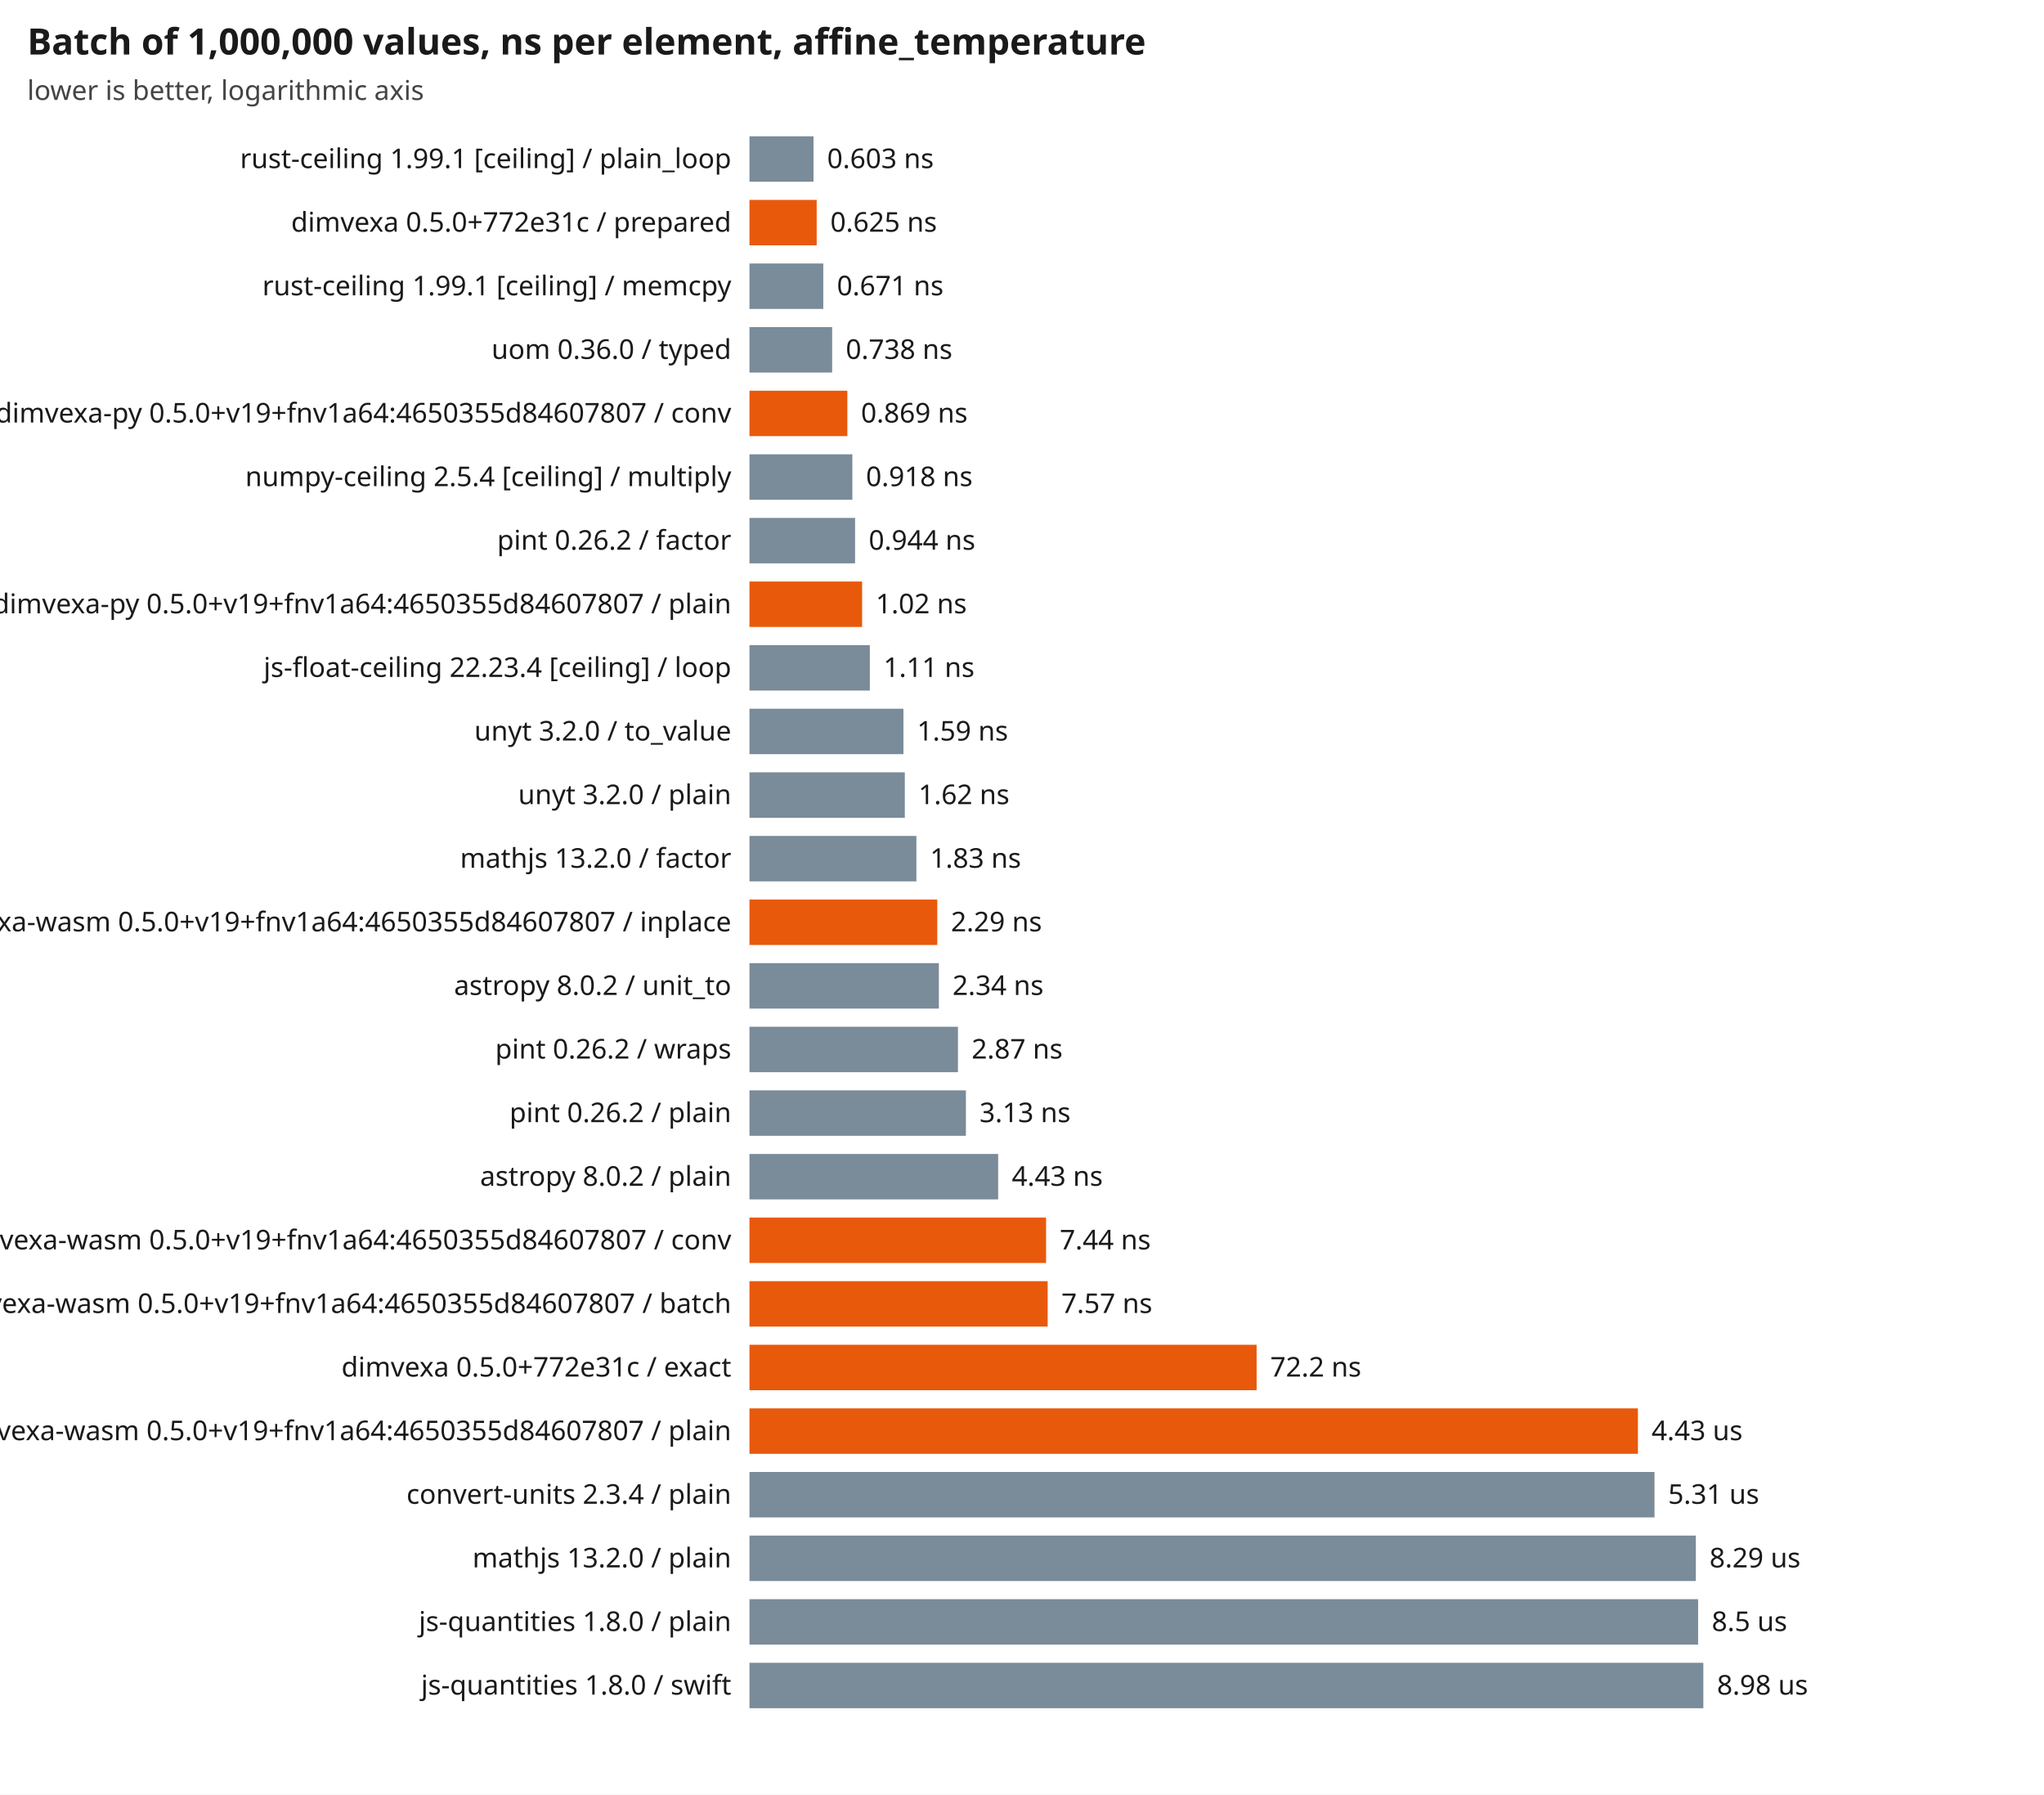
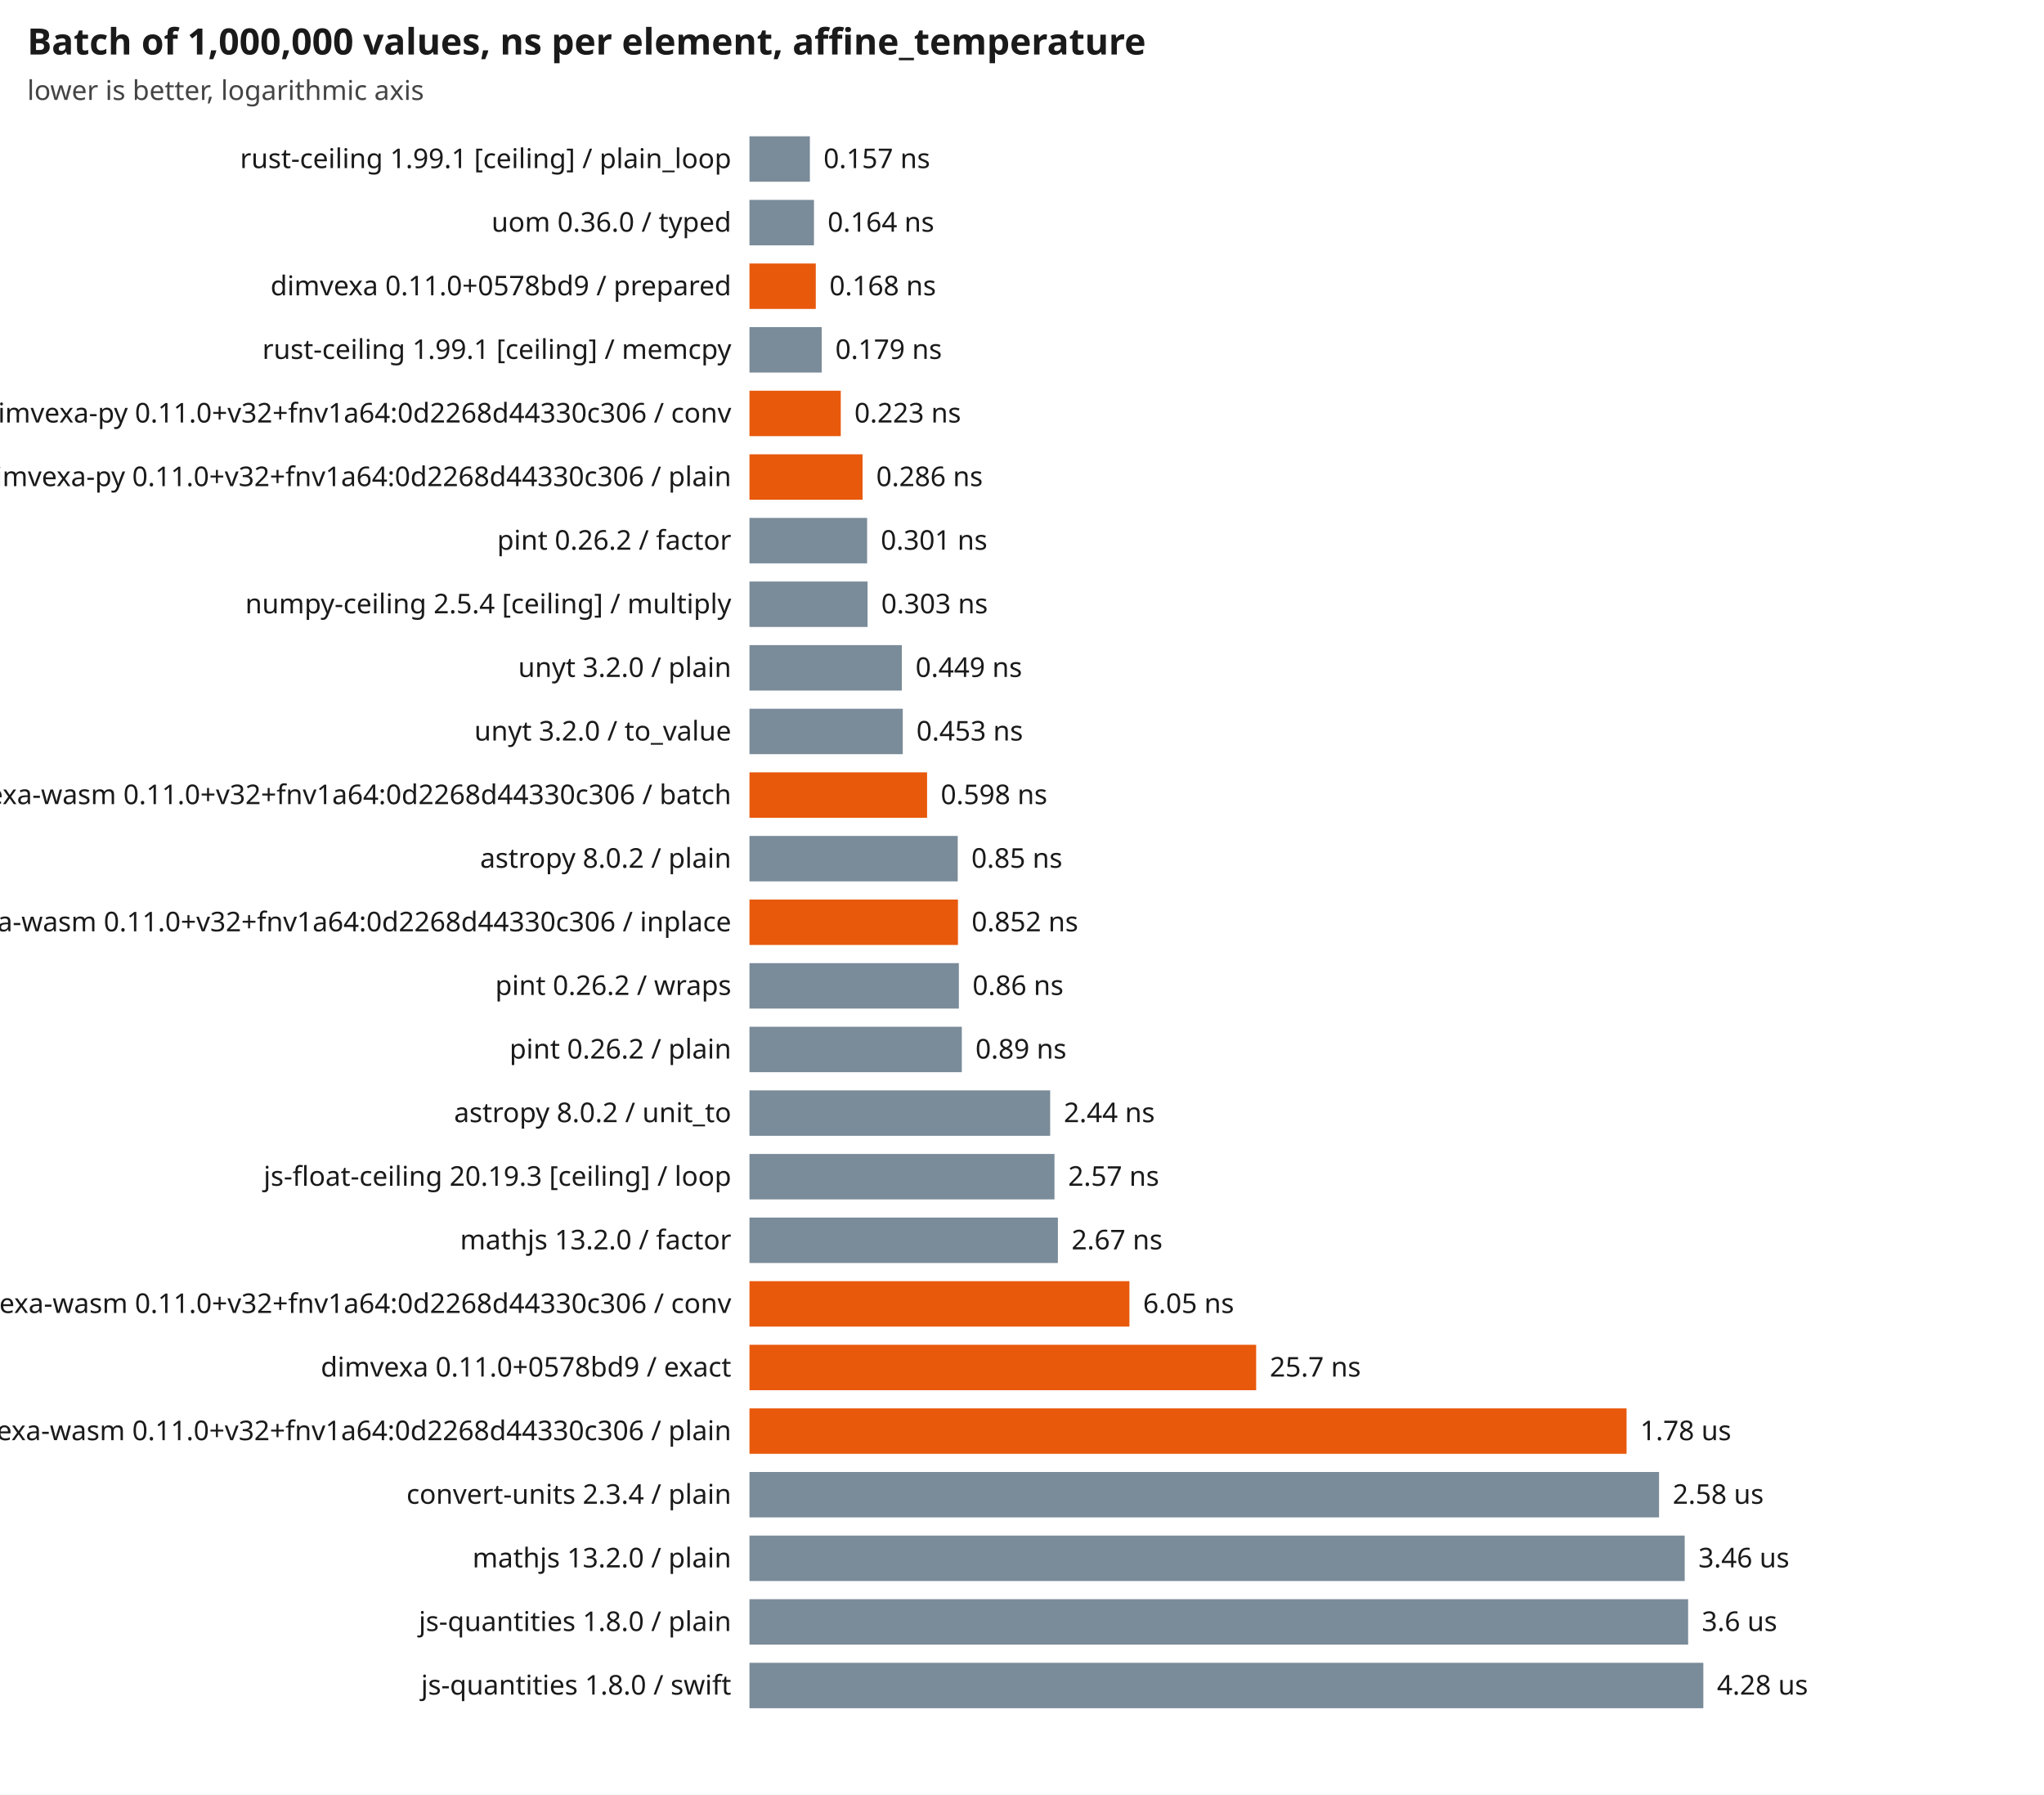
<svg xmlns="http://www.w3.org/2000/svg" width="900" height="790" viewBox="0 0 900 790" role="img" aria-label="Batch of 1,000,000 values, ns per element, affine_temperature">
  <rect width="900" height="790" fill="#ffffff" />
  <text x="12" y="24" font-family="sans-serif" font-size="16" font-weight="bold" fill="#1a1a1a">Batch of 1,000,000 values, ns per element, affine_temperature</text>
  <text x="12" y="44" font-family="sans-serif" font-size="12" fill="#444444">lower is better, logarithmic axis</text>
  <text x="322" y="74" text-anchor="end" font-family="sans-serif" font-size="12" fill="#1a1a1a">rust-ceiling 1.99.1 [ceiling] / plain_loop</text>
-   <rect x="330" y="60" width="28.2" height="20" fill="#7a8b99" />
-   <text x="364.2" y="74" font-family="sans-serif" font-size="12" fill="#1a1a1a">0.603 ns</text>
-   <text x="322" y="102" text-anchor="end" font-family="sans-serif" font-size="12" fill="#1a1a1a">dimvexa 0.5.0+772e31c / prepared</text>
-   <rect x="330" y="88" width="29.6" height="20" fill="#e8590c" />
-   <text x="365.6" y="102" font-family="sans-serif" font-size="12" fill="#1a1a1a">0.625 ns</text>
-   <text x="322" y="130" text-anchor="end" font-family="sans-serif" font-size="12" fill="#1a1a1a">rust-ceiling 1.99.1 [ceiling] / memcpy</text>
-   <rect x="330" y="116" width="32.5" height="20" fill="#7a8b99" />
-   <text x="368.5" y="130" font-family="sans-serif" font-size="12" fill="#1a1a1a">0.671 ns</text>
-   <text x="322" y="158" text-anchor="end" font-family="sans-serif" font-size="12" fill="#1a1a1a">uom 0.36.0 / typed</text>
-   <rect x="330" y="144" width="36.4" height="20" fill="#7a8b99" />
-   <text x="372.4" y="158" font-family="sans-serif" font-size="12" fill="#1a1a1a">0.738 ns</text>
-   <text x="322" y="186" text-anchor="end" font-family="sans-serif" font-size="12" fill="#1a1a1a">dimvexa-py 0.5.0+v19+fnv1a64:4650355d84607807 / conv</text>
-   <rect x="330" y="172" width="43.1" height="20" fill="#e8590c" />
-   <text x="379.1" y="186" font-family="sans-serif" font-size="12" fill="#1a1a1a">0.869 ns</text>
-   <text x="322" y="214" text-anchor="end" font-family="sans-serif" font-size="12" fill="#1a1a1a">numpy-ceiling 2.5.4 [ceiling] / multiply</text>
-   <rect x="330" y="200" width="45.3" height="20" fill="#7a8b99" />
-   <text x="381.3" y="214" font-family="sans-serif" font-size="12" fill="#1a1a1a">0.918 ns</text>
+   <rect x="330" y="60" width="26.6" height="20" fill="#7a8b99" />
+   <text x="362.6" y="74" font-family="sans-serif" font-size="12" fill="#1a1a1a">0.157 ns</text>
+   <text x="322" y="102" text-anchor="end" font-family="sans-serif" font-size="12" fill="#1a1a1a">uom 0.36.0 / typed</text>
+   <rect x="330" y="88" width="28.4" height="20" fill="#7a8b99" />
+   <text x="364.4" y="102" font-family="sans-serif" font-size="12" fill="#1a1a1a">0.164 ns</text>
+   <text x="322" y="130" text-anchor="end" font-family="sans-serif" font-size="12" fill="#1a1a1a">dimvexa 0.11.0+0578bd9 / prepared</text>
+   <rect x="330" y="116" width="29.2" height="20" fill="#e8590c" />
+   <text x="365.2" y="130" font-family="sans-serif" font-size="12" fill="#1a1a1a">0.168 ns</text>
+   <text x="322" y="158" text-anchor="end" font-family="sans-serif" font-size="12" fill="#1a1a1a">rust-ceiling 1.99.1 [ceiling] / memcpy</text>
+   <rect x="330" y="144" width="31.8" height="20" fill="#7a8b99" />
+   <text x="367.8" y="158" font-family="sans-serif" font-size="12" fill="#1a1a1a">0.179 ns</text>
+   <text x="322" y="186" text-anchor="end" font-family="sans-serif" font-size="12" fill="#1a1a1a">dimvexa-py 0.11.0+v32+fnv1a64:0d2268d44330c306 / conv</text>
+   <rect x="330" y="172" width="40.2" height="20" fill="#e8590c" />
+   <text x="376.2" y="186" font-family="sans-serif" font-size="12" fill="#1a1a1a">0.223 ns</text>
+   <text x="322" y="214" text-anchor="end" font-family="sans-serif" font-size="12" fill="#1a1a1a">dimvexa-py 0.11.0+v32+fnv1a64:0d2268d44330c306 / plain</text>
+   <rect x="330" y="200" width="49.8" height="20" fill="#e8590c" />
+   <text x="385.8" y="214" font-family="sans-serif" font-size="12" fill="#1a1a1a">0.286 ns</text>
  <text x="322" y="242" text-anchor="end" font-family="sans-serif" font-size="12" fill="#1a1a1a">pint 0.26.2 / factor</text>
-   <rect x="330" y="228" width="46.5" height="20" fill="#7a8b99" />
-   <text x="382.5" y="242" font-family="sans-serif" font-size="12" fill="#1a1a1a">0.944 ns</text>
-   <text x="322" y="270" text-anchor="end" font-family="sans-serif" font-size="12" fill="#1a1a1a">dimvexa-py 0.5.0+v19+fnv1a64:4650355d84607807 / plain</text>
-   <rect x="330" y="256" width="49.6" height="20" fill="#e8590c" />
-   <text x="385.6" y="270" font-family="sans-serif" font-size="12" fill="#1a1a1a">1.02 ns</text>
-   <text x="322" y="298" text-anchor="end" font-family="sans-serif" font-size="12" fill="#1a1a1a">js-float-ceiling 22.23.4 [ceiling] / loop</text>
-   <rect x="330" y="284" width="53.0" height="20" fill="#7a8b99" />
-   <text x="389.0" y="298" font-family="sans-serif" font-size="12" fill="#1a1a1a">1.11 ns</text>
+   <rect x="330" y="228" width="51.8" height="20" fill="#7a8b99" />
+   <text x="387.8" y="242" font-family="sans-serif" font-size="12" fill="#1a1a1a">0.301 ns</text>
+   <text x="322" y="270" text-anchor="end" font-family="sans-serif" font-size="12" fill="#1a1a1a">numpy-ceiling 2.5.4 [ceiling] / multiply</text>
+   <rect x="330" y="256" width="52.0" height="20" fill="#7a8b99" />
+   <text x="388.0" y="270" font-family="sans-serif" font-size="12" fill="#1a1a1a">0.303 ns</text>
+   <text x="322" y="298" text-anchor="end" font-family="sans-serif" font-size="12" fill="#1a1a1a">unyt 3.2.0 / plain</text>
+   <rect x="330" y="284" width="67.1" height="20" fill="#7a8b99" />
+   <text x="403.1" y="298" font-family="sans-serif" font-size="12" fill="#1a1a1a">0.449 ns</text>
  <text x="322" y="326" text-anchor="end" font-family="sans-serif" font-size="12" fill="#1a1a1a">unyt 3.2.0 / to_value</text>
-   <rect x="330" y="312" width="67.8" height="20" fill="#7a8b99" />
-   <text x="403.8" y="326" font-family="sans-serif" font-size="12" fill="#1a1a1a">1.59 ns</text>
-   <text x="322" y="354" text-anchor="end" font-family="sans-serif" font-size="12" fill="#1a1a1a">unyt 3.2.0 / plain</text>
-   <rect x="330" y="340" width="68.4" height="20" fill="#7a8b99" />
-   <text x="404.4" y="354" font-family="sans-serif" font-size="12" fill="#1a1a1a">1.62 ns</text>
-   <text x="322" y="382" text-anchor="end" font-family="sans-serif" font-size="12" fill="#1a1a1a">mathjs 13.2.0 / factor</text>
-   <rect x="330" y="368" width="73.5" height="20" fill="#7a8b99" />
-   <text x="409.5" y="382" font-family="sans-serif" font-size="12" fill="#1a1a1a">1.83 ns</text>
-   <text x="322" y="410" text-anchor="end" font-family="sans-serif" font-size="12" fill="#1a1a1a">dimvexa-wasm 0.5.0+v19+fnv1a64:4650355d84607807 / inplace</text>
-   <rect x="330" y="396" width="82.7" height="20" fill="#e8590c" />
-   <text x="418.7" y="410" font-family="sans-serif" font-size="12" fill="#1a1a1a">2.29 ns</text>
-   <text x="322" y="438" text-anchor="end" font-family="sans-serif" font-size="12" fill="#1a1a1a">astropy 8.0.2 / unit_to</text>
-   <rect x="330" y="424" width="83.4" height="20" fill="#7a8b99" />
-   <text x="419.4" y="438" font-family="sans-serif" font-size="12" fill="#1a1a1a">2.34 ns</text>
-   <text x="322" y="466" text-anchor="end" font-family="sans-serif" font-size="12" fill="#1a1a1a">pint 0.26.2 / wraps</text>
-   <rect x="330" y="452" width="91.8" height="20" fill="#7a8b99" />
-   <text x="427.8" y="466" font-family="sans-serif" font-size="12" fill="#1a1a1a">2.87 ns</text>
-   <text x="322" y="494" text-anchor="end" font-family="sans-serif" font-size="12" fill="#1a1a1a">pint 0.26.2 / plain</text>
-   <rect x="330" y="480" width="95.3" height="20" fill="#7a8b99" />
-   <text x="431.3" y="494" font-family="sans-serif" font-size="12" fill="#1a1a1a">3.13 ns</text>
-   <text x="322" y="522" text-anchor="end" font-family="sans-serif" font-size="12" fill="#1a1a1a">astropy 8.0.2 / plain</text>
-   <rect x="330" y="508" width="109.5" height="20" fill="#7a8b99" />
-   <text x="445.5" y="522" font-family="sans-serif" font-size="12" fill="#1a1a1a">4.43 ns</text>
-   <text x="322" y="550" text-anchor="end" font-family="sans-serif" font-size="12" fill="#1a1a1a">dimvexa-wasm 0.5.0+v19+fnv1a64:4650355d84607807 / conv</text>
-   <rect x="330" y="536" width="130.6" height="20" fill="#e8590c" />
-   <text x="466.6" y="550" font-family="sans-serif" font-size="12" fill="#1a1a1a">7.44 ns</text>
-   <text x="322" y="578" text-anchor="end" font-family="sans-serif" font-size="12" fill="#1a1a1a">dimvexa-wasm 0.5.0+v19+fnv1a64:4650355d84607807 / batch</text>
-   <rect x="330" y="564" width="131.3" height="20" fill="#e8590c" />
-   <text x="467.3" y="578" font-family="sans-serif" font-size="12" fill="#1a1a1a">7.57 ns</text>
-   <text x="322" y="606" text-anchor="end" font-family="sans-serif" font-size="12" fill="#1a1a1a">dimvexa 0.5.0+772e31c / exact</text>
-   <rect x="330" y="592" width="223.3" height="20" fill="#e8590c" />
-   <text x="559.3" y="606" font-family="sans-serif" font-size="12" fill="#1a1a1a">72.2 ns</text>
-   <text x="322" y="634" text-anchor="end" font-family="sans-serif" font-size="12" fill="#1a1a1a">dimvexa-wasm 0.5.0+v19+fnv1a64:4650355d84607807 / plain</text>
-   <rect x="330" y="620" width="391.2" height="20" fill="#e8590c" />
-   <text x="727.2" y="634" font-family="sans-serif" font-size="12" fill="#1a1a1a">4.43 us</text>
+   <rect x="330" y="312" width="67.5" height="20" fill="#7a8b99" />
+   <text x="403.5" y="326" font-family="sans-serif" font-size="12" fill="#1a1a1a">0.453 ns</text>
+   <text x="322" y="354" text-anchor="end" font-family="sans-serif" font-size="12" fill="#1a1a1a">dimvexa-wasm 0.11.0+v32+fnv1a64:0d2268d44330c306 / batch</text>
+   <rect x="330" y="340" width="78.2" height="20" fill="#e8590c" />
+   <text x="414.2" y="354" font-family="sans-serif" font-size="12" fill="#1a1a1a">0.598 ns</text>
+   <text x="322" y="382" text-anchor="end" font-family="sans-serif" font-size="12" fill="#1a1a1a">astropy 8.0.2 / plain</text>
+   <rect x="330" y="368" width="91.7" height="20" fill="#7a8b99" />
+   <text x="427.7" y="382" font-family="sans-serif" font-size="12" fill="#1a1a1a">0.85 ns</text>
+   <text x="322" y="410" text-anchor="end" font-family="sans-serif" font-size="12" fill="#1a1a1a">dimvexa-wasm 0.11.0+v32+fnv1a64:0d2268d44330c306 / inplace</text>
+   <rect x="330" y="396" width="91.8" height="20" fill="#e8590c" />
+   <text x="427.8" y="410" font-family="sans-serif" font-size="12" fill="#1a1a1a">0.852 ns</text>
+   <text x="322" y="438" text-anchor="end" font-family="sans-serif" font-size="12" fill="#1a1a1a">pint 0.26.2 / wraps</text>
+   <rect x="330" y="424" width="92.2" height="20" fill="#7a8b99" />
+   <text x="428.2" y="438" font-family="sans-serif" font-size="12" fill="#1a1a1a">0.86 ns</text>
+   <text x="322" y="466" text-anchor="end" font-family="sans-serif" font-size="12" fill="#1a1a1a">pint 0.26.2 / plain</text>
+   <rect x="330" y="452" width="93.5" height="20" fill="#7a8b99" />
+   <text x="429.5" y="466" font-family="sans-serif" font-size="12" fill="#1a1a1a">0.89 ns</text>
+   <text x="322" y="494" text-anchor="end" font-family="sans-serif" font-size="12" fill="#1a1a1a">astropy 8.0.2 / unit_to</text>
+   <rect x="330" y="480" width="132.4" height="20" fill="#7a8b99" />
+   <text x="468.4" y="494" font-family="sans-serif" font-size="12" fill="#1a1a1a">2.44 ns</text>
+   <text x="322" y="522" text-anchor="end" font-family="sans-serif" font-size="12" fill="#1a1a1a">js-float-ceiling 20.19.3 [ceiling] / loop</text>
+   <rect x="330" y="508" width="134.3" height="20" fill="#7a8b99" />
+   <text x="470.3" y="522" font-family="sans-serif" font-size="12" fill="#1a1a1a">2.57 ns</text>
+   <text x="322" y="550" text-anchor="end" font-family="sans-serif" font-size="12" fill="#1a1a1a">mathjs 13.2.0 / factor</text>
+   <rect x="330" y="536" width="135.8" height="20" fill="#7a8b99" />
+   <text x="471.8" y="550" font-family="sans-serif" font-size="12" fill="#1a1a1a">2.67 ns</text>
+   <text x="322" y="578" text-anchor="end" font-family="sans-serif" font-size="12" fill="#1a1a1a">dimvexa-wasm 0.11.0+v32+fnv1a64:0d2268d44330c306 / conv</text>
+   <rect x="330" y="564" width="167.3" height="20" fill="#e8590c" />
+   <text x="503.3" y="578" font-family="sans-serif" font-size="12" fill="#1a1a1a">6.05 ns</text>
+   <text x="322" y="606" text-anchor="end" font-family="sans-serif" font-size="12" fill="#1a1a1a">dimvexa 0.11.0+0578bd9 / exact</text>
+   <rect x="330" y="592" width="223.1" height="20" fill="#e8590c" />
+   <text x="559.1" y="606" font-family="sans-serif" font-size="12" fill="#1a1a1a">25.7 ns</text>
+   <text x="322" y="634" text-anchor="end" font-family="sans-serif" font-size="12" fill="#1a1a1a">dimvexa-wasm 0.11.0+v32+fnv1a64:0d2268d44330c306 / plain</text>
+   <rect x="330" y="620" width="386.2" height="20" fill="#e8590c" />
+   <text x="722.2" y="634" font-family="sans-serif" font-size="12" fill="#1a1a1a">1.78 us</text>
  <text x="322" y="662" text-anchor="end" font-family="sans-serif" font-size="12" fill="#1a1a1a">convert-units 2.3.4 / plain</text>
-   <rect x="330" y="648" width="398.5" height="20" fill="#7a8b99" />
-   <text x="734.5" y="662" font-family="sans-serif" font-size="12" fill="#1a1a1a">5.31 us</text>
+   <rect x="330" y="648" width="400.5" height="20" fill="#7a8b99" />
+   <text x="736.5" y="662" font-family="sans-serif" font-size="12" fill="#1a1a1a">2.58 us</text>
  <text x="322" y="690" text-anchor="end" font-family="sans-serif" font-size="12" fill="#1a1a1a">mathjs 13.2.0 / plain</text>
-   <rect x="330" y="676" width="416.7" height="20" fill="#7a8b99" />
-   <text x="752.7" y="690" font-family="sans-serif" font-size="12" fill="#1a1a1a">8.29 us</text>
+   <rect x="330" y="676" width="411.8" height="20" fill="#7a8b99" />
+   <text x="747.8" y="690" font-family="sans-serif" font-size="12" fill="#1a1a1a">3.46 us</text>
  <text x="322" y="718" text-anchor="end" font-family="sans-serif" font-size="12" fill="#1a1a1a">js-quantities 1.8.0 / plain</text>
-   <rect x="330" y="704" width="417.7" height="20" fill="#7a8b99" />
-   <text x="753.7" y="718" font-family="sans-serif" font-size="12" fill="#1a1a1a">8.5 us</text>
+   <rect x="330" y="704" width="413.3" height="20" fill="#7a8b99" />
+   <text x="749.3" y="718" font-family="sans-serif" font-size="12" fill="#1a1a1a">3.6 us</text>
  <text x="322" y="746" text-anchor="end" font-family="sans-serif" font-size="12" fill="#1a1a1a">js-quantities 1.8.0 / swift</text>
  <rect x="330" y="732" width="420.0" height="20" fill="#7a8b99" />
-   <text x="756.0" y="746" font-family="sans-serif" font-size="12" fill="#1a1a1a">8.98 us</text>
+   <text x="756.0" y="746" font-family="sans-serif" font-size="12" fill="#1a1a1a">4.28 us</text>
</svg>
